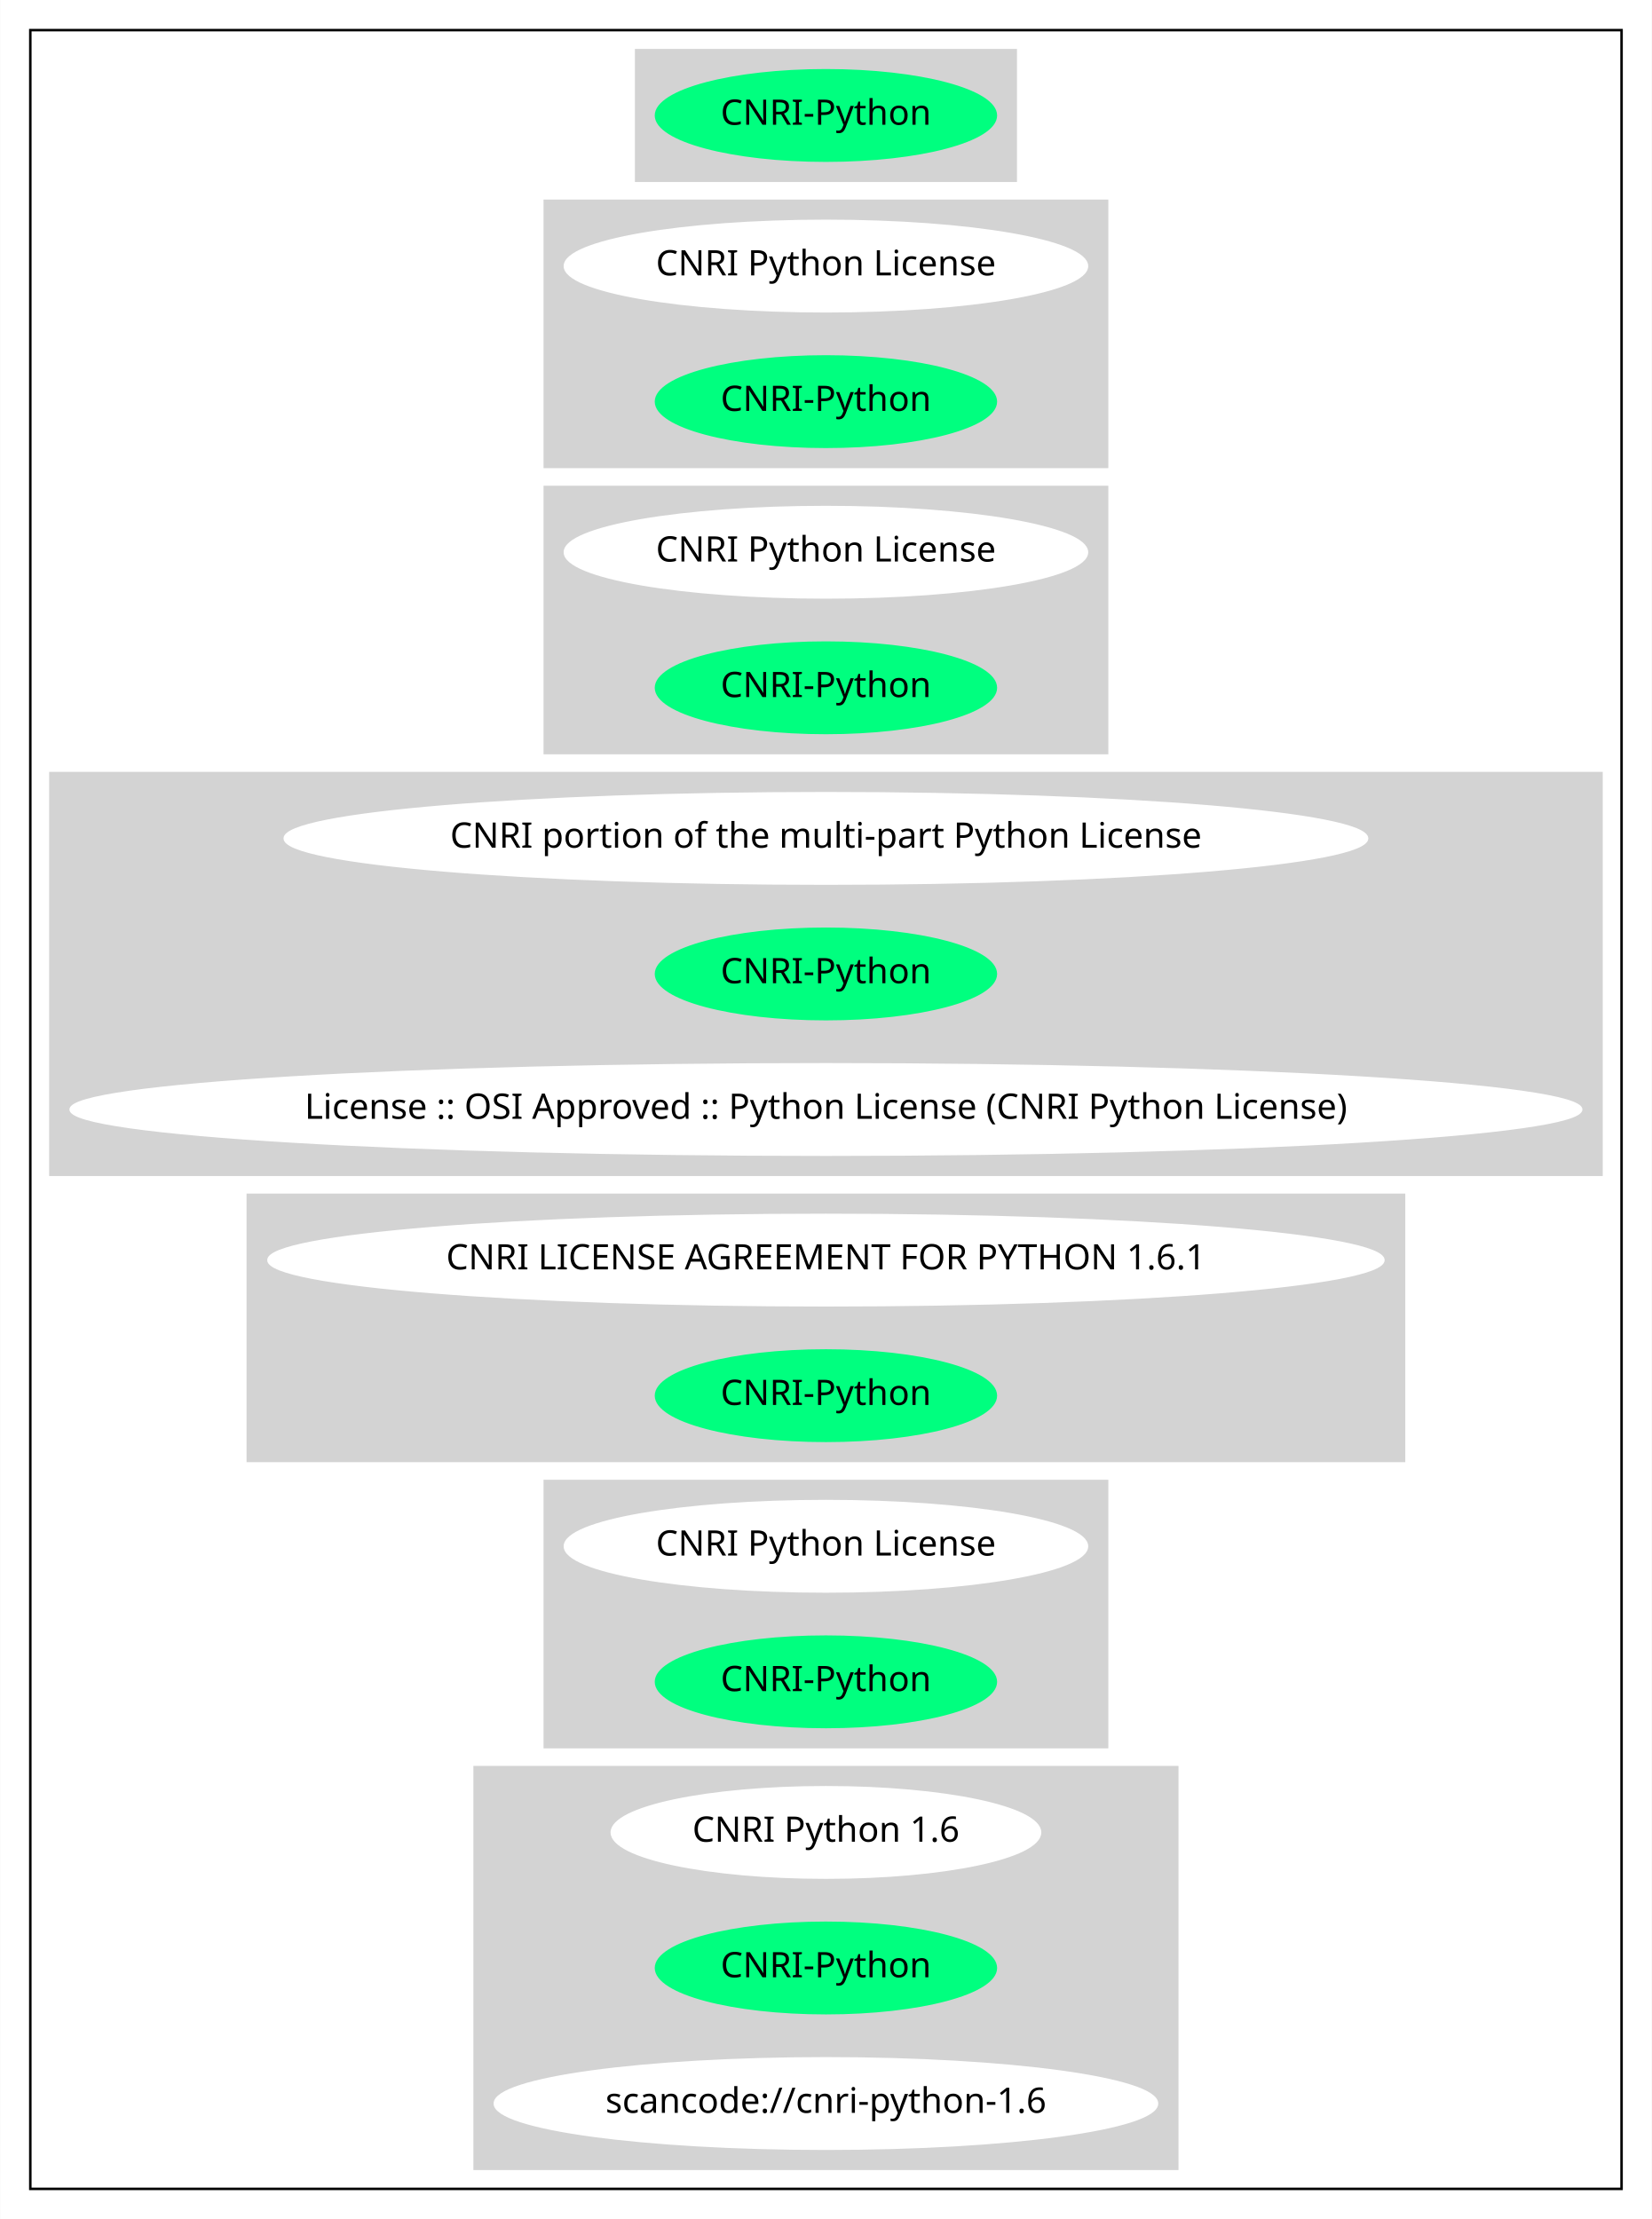
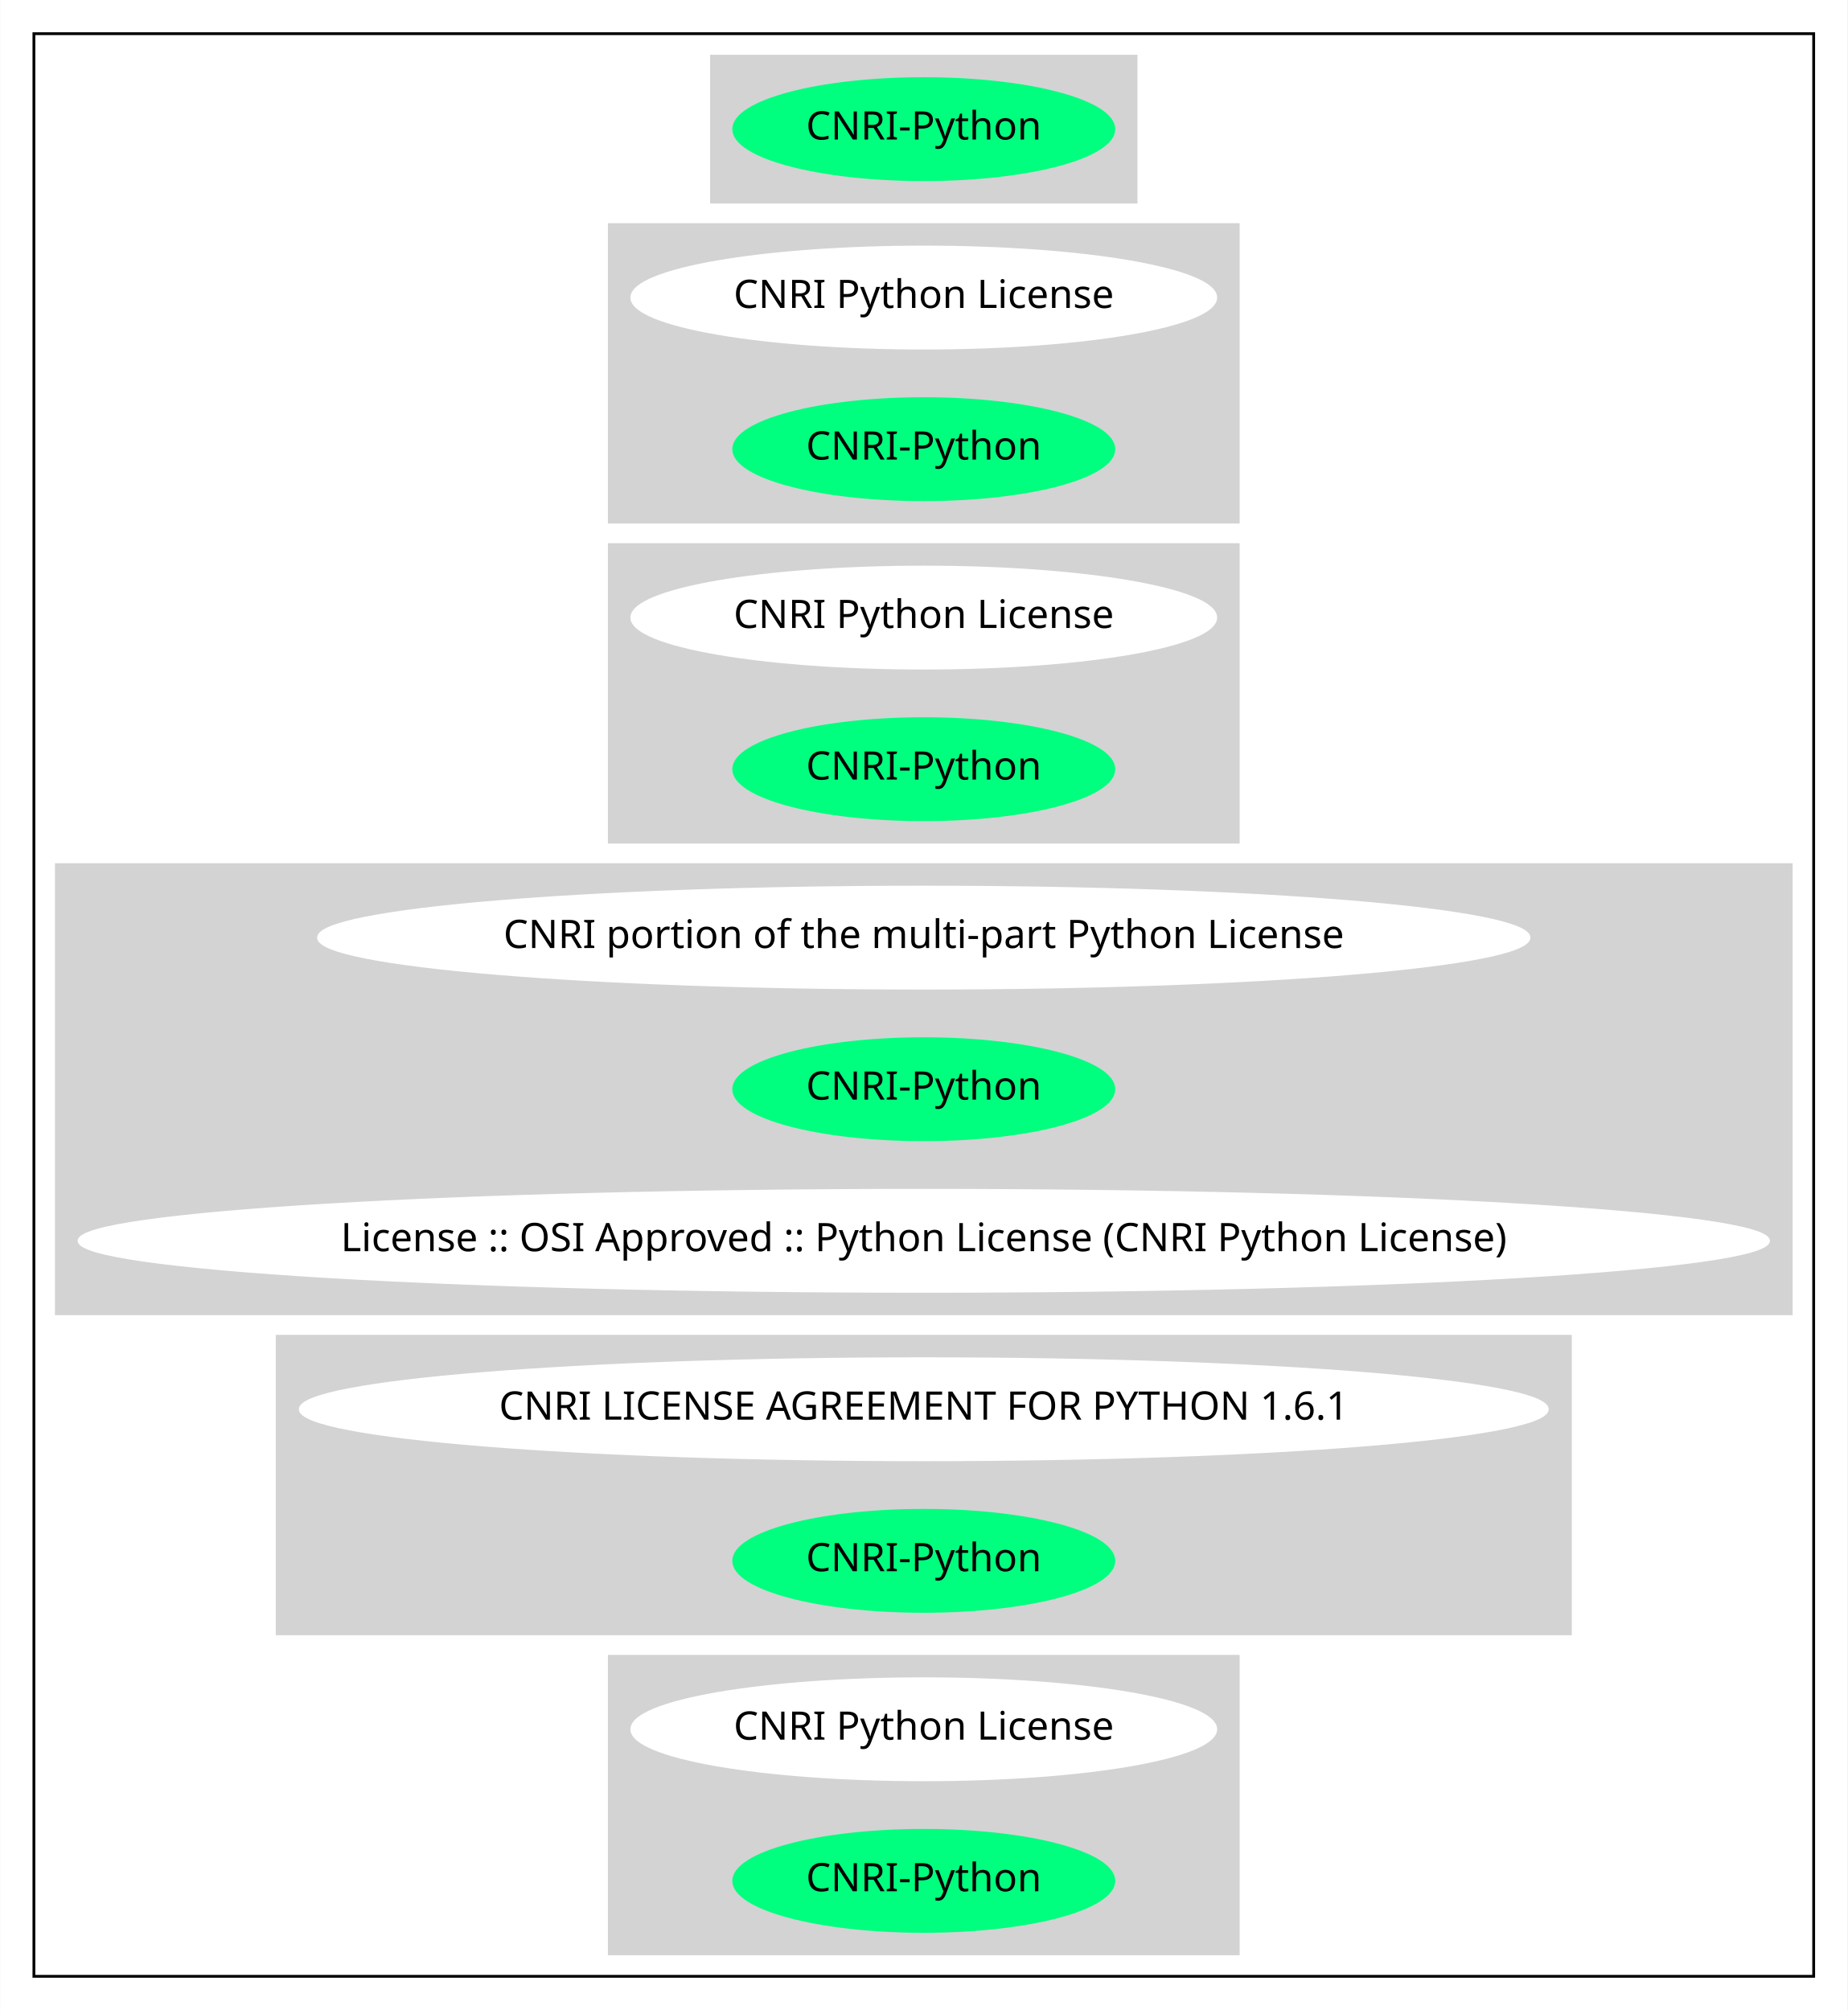
- <svg xmlns="http://www.w3.org/2000/svg" width="658pt" height="884pt" viewBox="0.00 0.00 657.85 884.00">
-   <g id="graph0" class="graph" transform="scale(1 1) rotate(0) translate(4 880)">
-     <polygon fill="white" stroke="transparent" points="-4,4 -4,-880 653.85,-880 653.85,4 -4,4" />
+ <svg xmlns="http://www.w3.org/2000/svg" width="658pt" height="716pt" viewBox="0.00 0.00 657.85 716.00">
+   <g id="graph0" class="graph" transform="scale(1 1) rotate(0) translate(4 712)">
+     <polygon fill="white" stroke="transparent" points="-4,4 -4,-712 653.85,-712 653.85,4 -4,4" />
    <g id="clust1" class="cluster">
-       <polygon fill="none" stroke="black" points="8,-8 8,-868 641.85,-868 641.85,-8 8,-8" />
+       <polygon fill="none" stroke="black" points="8,-8 8,-700 641.85,-700 641.85,-8 8,-8" />
    </g>
    <g id="clust2" class="cluster">
-       <polygon fill="lightgray" stroke="lightgray" points="249.33,-808 249.33,-860 400.52,-860 400.52,-808 249.33,-808" />
+       <polygon fill="lightgray" stroke="lightgray" points="249.33,-640 249.33,-692 400.52,-692 400.52,-640 249.33,-640" />
    </g>
    <g id="clust3" class="cluster">
-       <polygon fill="lightgray" stroke="lightgray" points="212.93,-694 212.93,-800 436.91,-800 436.91,-694 212.93,-694" />
+       <polygon fill="lightgray" stroke="lightgray" points="212.93,-526 212.93,-632 436.91,-632 436.91,-526 212.93,-526" />
    </g>
    <g id="clust4" class="cluster">
-       <polygon fill="lightgray" stroke="lightgray" points="212.93,-580 212.93,-686 436.91,-686 436.91,-580 212.93,-580" />
+       <polygon fill="lightgray" stroke="lightgray" points="212.93,-412 212.93,-518 436.91,-518 436.91,-412 212.93,-412" />
    </g>
    <g id="clust5" class="cluster">
-       <polygon fill="lightgray" stroke="lightgray" points="16,-412 16,-572 633.85,-572 633.85,-412 16,-412" />
+       <polygon fill="lightgray" stroke="lightgray" points="16,-244 16,-404 633.85,-404 633.85,-244 16,-244" />
    </g>
    <g id="clust6" class="cluster">
-       <polygon fill="lightgray" stroke="lightgray" points="94.64,-298 94.64,-404 555.2,-404 555.2,-298 94.64,-298" />
+       <polygon fill="lightgray" stroke="lightgray" points="94.64,-130 94.64,-236 555.2,-236 555.2,-130 94.64,-130" />
    </g>
    <g id="clust7" class="cluster">
-       <polygon fill="lightgray" stroke="lightgray" points="212.93,-184 212.93,-290 436.91,-290 436.91,-184 212.93,-184" />
-     </g>
-     <g id="clust8" class="cluster">
-       <polygon fill="lightgray" stroke="lightgray" points="184.99,-16 184.99,-176 464.86,-176 464.86,-16 184.99,-16" />
+       <polygon fill="lightgray" stroke="lightgray" points="212.93,-16 212.93,-122 436.91,-122 436.91,-16 212.93,-16" />
    </g>
    <g id="node1" class="node">
-       <ellipse fill="springgreen" stroke="springgreen" cx="324.92" cy="-834" rx="67.69" ry="18" />
-       <text text-anchor="middle" x="324.92" y="-830.3" font-family="Times-Roman" font-size="14.00">CNRI-Python</text>
+       <ellipse fill="springgreen" stroke="springgreen" cx="324.92" cy="-666" rx="67.69" ry="18" />
+       <text text-anchor="middle" x="324.92" y="-662.3" font-family="Times-Roman" font-size="14.00">CNRI-Python</text>
    </g>
    <g id="node2" class="node">
-       <ellipse fill="white" stroke="white" cx="324.92" cy="-774" rx="103.98" ry="18" />
-       <text text-anchor="middle" x="324.92" y="-770.3" font-family="Times-Roman" font-size="14.00">CNRI Python License</text>
+       <ellipse fill="white" stroke="white" cx="324.92" cy="-606" rx="103.98" ry="18" />
+       <text text-anchor="middle" x="324.92" y="-602.3" font-family="Times-Roman" font-size="14.00">CNRI Python License</text>
    </g>
    <g id="node3" class="node">
-       <ellipse fill="springgreen" stroke="springgreen" cx="324.92" cy="-720" rx="67.69" ry="18" />
-       <text text-anchor="middle" x="324.92" y="-716.3" font-family="Times-Roman" font-size="14.00">CNRI-Python</text>
+       <ellipse fill="springgreen" stroke="springgreen" cx="324.92" cy="-552" rx="67.69" ry="18" />
+       <text text-anchor="middle" x="324.92" y="-548.3" font-family="Times-Roman" font-size="14.00">CNRI-Python</text>
    </g>
    <g id="node4" class="node">
-       <ellipse fill="white" stroke="white" cx="324.92" cy="-660" rx="103.98" ry="18" />
-       <text text-anchor="middle" x="324.92" y="-656.3" font-family="Times-Roman" font-size="14.00">CNRI Python License</text>
+       <ellipse fill="white" stroke="white" cx="324.92" cy="-492" rx="103.98" ry="18" />
+       <text text-anchor="middle" x="324.92" y="-488.3" font-family="Times-Roman" font-size="14.00">CNRI Python License</text>
    </g>
    <g id="node5" class="node">
-       <ellipse fill="springgreen" stroke="springgreen" cx="324.92" cy="-606" rx="67.69" ry="18" />
-       <text text-anchor="middle" x="324.92" y="-602.3" font-family="Times-Roman" font-size="14.00">CNRI-Python</text>
+       <ellipse fill="springgreen" stroke="springgreen" cx="324.92" cy="-438" rx="67.69" ry="18" />
+       <text text-anchor="middle" x="324.92" y="-434.3" font-family="Times-Roman" font-size="14.00">CNRI-Python</text>
    </g>
    <g id="node6" class="node">
-       <ellipse fill="white" stroke="white" cx="324.92" cy="-546" rx="215.56" ry="18" />
-       <text text-anchor="middle" x="324.92" y="-542.3" font-family="Times-Roman" font-size="14.00">CNRI portion of the multi-part Python License</text>
+       <ellipse fill="white" stroke="white" cx="324.92" cy="-378" rx="215.56" ry="18" />
+       <text text-anchor="middle" x="324.92" y="-374.3" font-family="Times-Roman" font-size="14.00">CNRI portion of the multi-part Python License</text>
    </g>
    <g id="node7" class="node">
-       <ellipse fill="springgreen" stroke="springgreen" cx="324.92" cy="-492" rx="67.69" ry="18" />
-       <text text-anchor="middle" x="324.92" y="-488.3" font-family="Times-Roman" font-size="14.00">CNRI-Python</text>
-     </g>
-     <g id="node8" class="node">
-       <ellipse fill="white" stroke="white" cx="324.92" cy="-438" rx="300.85" ry="18" />
-       <text text-anchor="middle" x="324.92" y="-434.3" font-family="Times-Roman" font-size="14.00">License :: OSI Approved :: Python License (CNRI Python License)</text>
-     </g>
-     <g id="node9" class="node">
-       <ellipse fill="white" stroke="white" cx="324.92" cy="-378" rx="222.06" ry="18" />
-       <text text-anchor="middle" x="324.92" y="-374.3" font-family="Times-Roman" font-size="14.00">CNRI LICENSE AGREEMENT FOR PYTHON 1.6.1</text>
-     </g>
-     <g id="node10" class="node">
      <ellipse fill="springgreen" stroke="springgreen" cx="324.92" cy="-324" rx="67.69" ry="18" />
      <text text-anchor="middle" x="324.92" y="-320.3" font-family="Times-Roman" font-size="14.00">CNRI-Python</text>
    </g>
+     <g id="node8" class="node">
+       <ellipse fill="white" stroke="white" cx="324.92" cy="-270" rx="300.85" ry="18" />
+       <text text-anchor="middle" x="324.92" y="-266.3" font-family="Times-Roman" font-size="14.00">License :: OSI Approved :: Python License (CNRI Python License)</text>
+     </g>
+     <g id="node9" class="node">
+       <ellipse fill="white" stroke="white" cx="324.92" cy="-210" rx="222.06" ry="18" />
+       <text text-anchor="middle" x="324.92" y="-206.3" font-family="Times-Roman" font-size="14.00">CNRI LICENSE AGREEMENT FOR PYTHON 1.6.1</text>
+     </g>
+     <g id="node10" class="node">
+       <ellipse fill="springgreen" stroke="springgreen" cx="324.92" cy="-156" rx="67.69" ry="18" />
+       <text text-anchor="middle" x="324.92" y="-152.3" font-family="Times-Roman" font-size="14.00">CNRI-Python</text>
+     </g>
    <g id="node11" class="node">
-       <ellipse fill="white" stroke="white" cx="324.92" cy="-264" rx="103.98" ry="18" />
-       <text text-anchor="middle" x="324.92" y="-260.3" font-family="Times-Roman" font-size="14.00">CNRI Python License</text>
+       <ellipse fill="white" stroke="white" cx="324.92" cy="-96" rx="103.98" ry="18" />
+       <text text-anchor="middle" x="324.92" y="-92.3" font-family="Times-Roman" font-size="14.00">CNRI Python License</text>
    </g>
    <g id="node12" class="node">
-       <ellipse fill="springgreen" stroke="springgreen" cx="324.92" cy="-210" rx="67.69" ry="18" />
-       <text text-anchor="middle" x="324.92" y="-206.3" font-family="Times-Roman" font-size="14.00">CNRI-Python</text>
-     </g>
-     <g id="node13" class="node">
-       <ellipse fill="white" stroke="white" cx="324.92" cy="-150" rx="85.29" ry="18" />
-       <text text-anchor="middle" x="324.92" y="-146.3" font-family="Times-Roman" font-size="14.00">CNRI Python 1.6</text>
-     </g>
-     <g id="node14" class="node">
-       <ellipse fill="springgreen" stroke="springgreen" cx="324.92" cy="-96" rx="67.69" ry="18" />
-       <text text-anchor="middle" x="324.92" y="-92.3" font-family="Times-Roman" font-size="14.00">CNRI-Python</text>
-     </g>
-     <g id="node15" class="node">
-       <ellipse fill="white" stroke="white" cx="324.92" cy="-42" rx="131.88" ry="18" />
-       <text text-anchor="middle" x="324.92" y="-38.3" font-family="Times-Roman" font-size="14.00">scancode://cnri-python-1.6</text>
+       <ellipse fill="springgreen" stroke="springgreen" cx="324.92" cy="-42" rx="67.69" ry="18" />
+       <text text-anchor="middle" x="324.92" y="-38.3" font-family="Times-Roman" font-size="14.00">CNRI-Python</text>
    </g>
  </g>
</svg>
